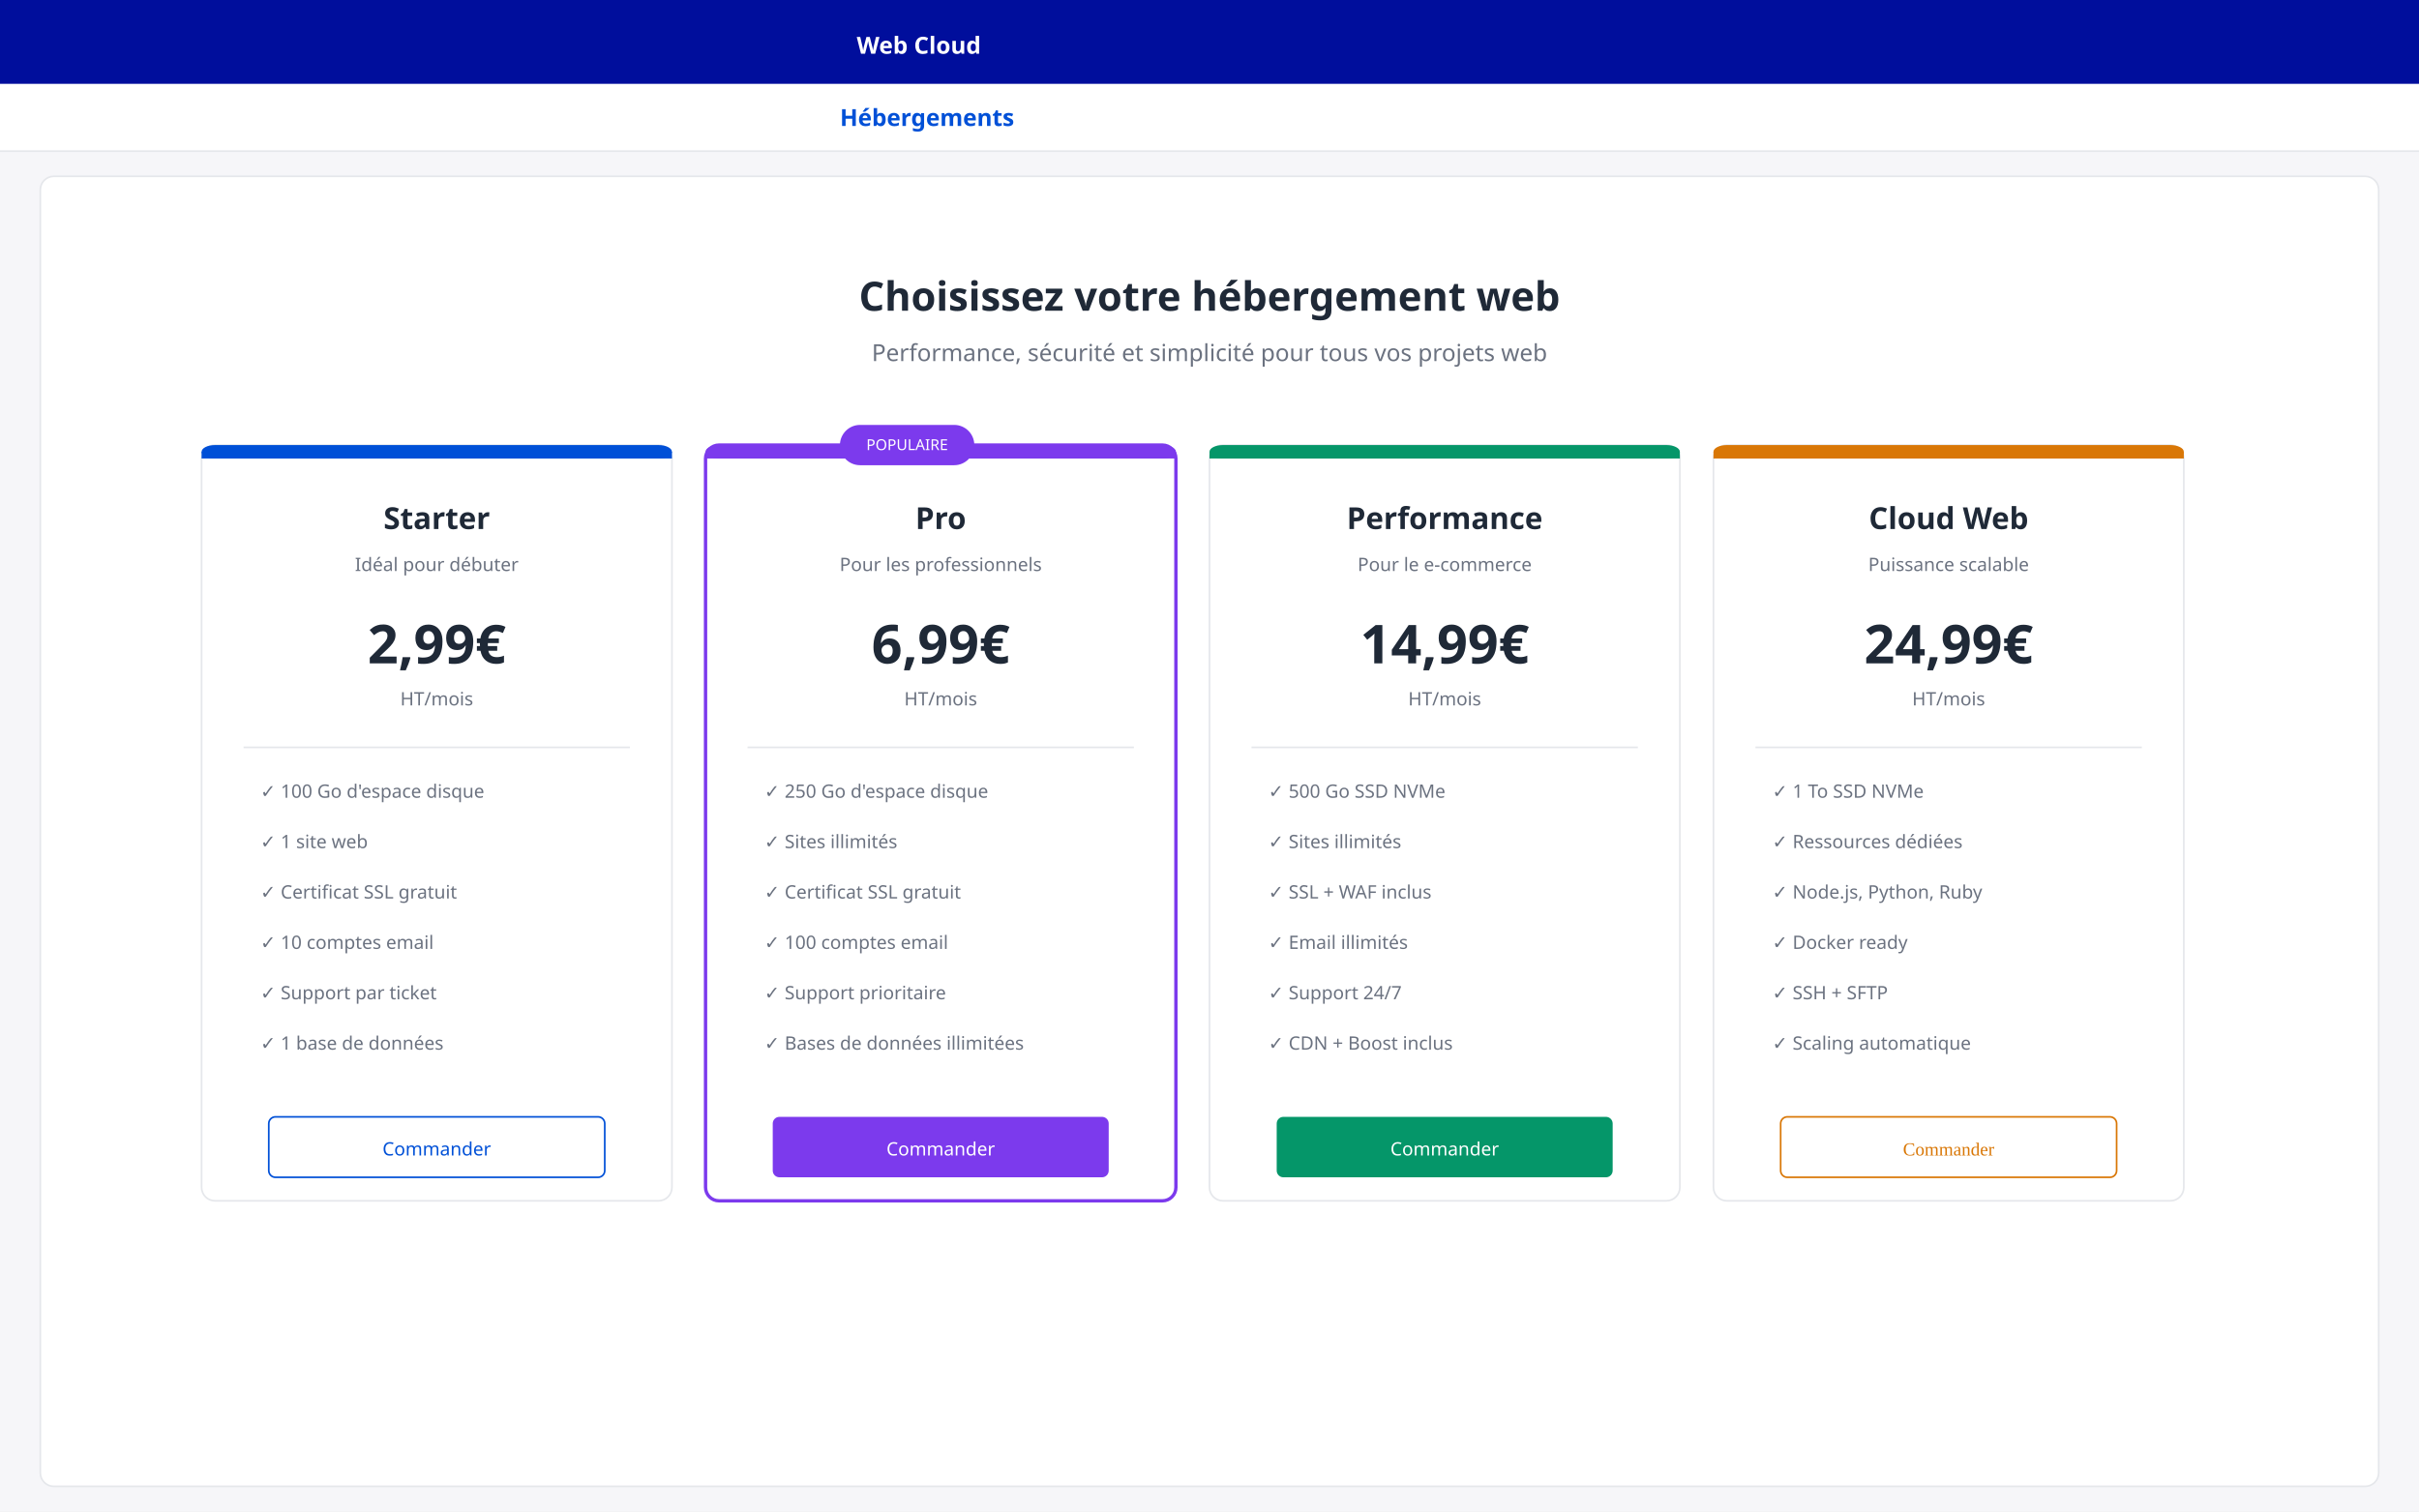
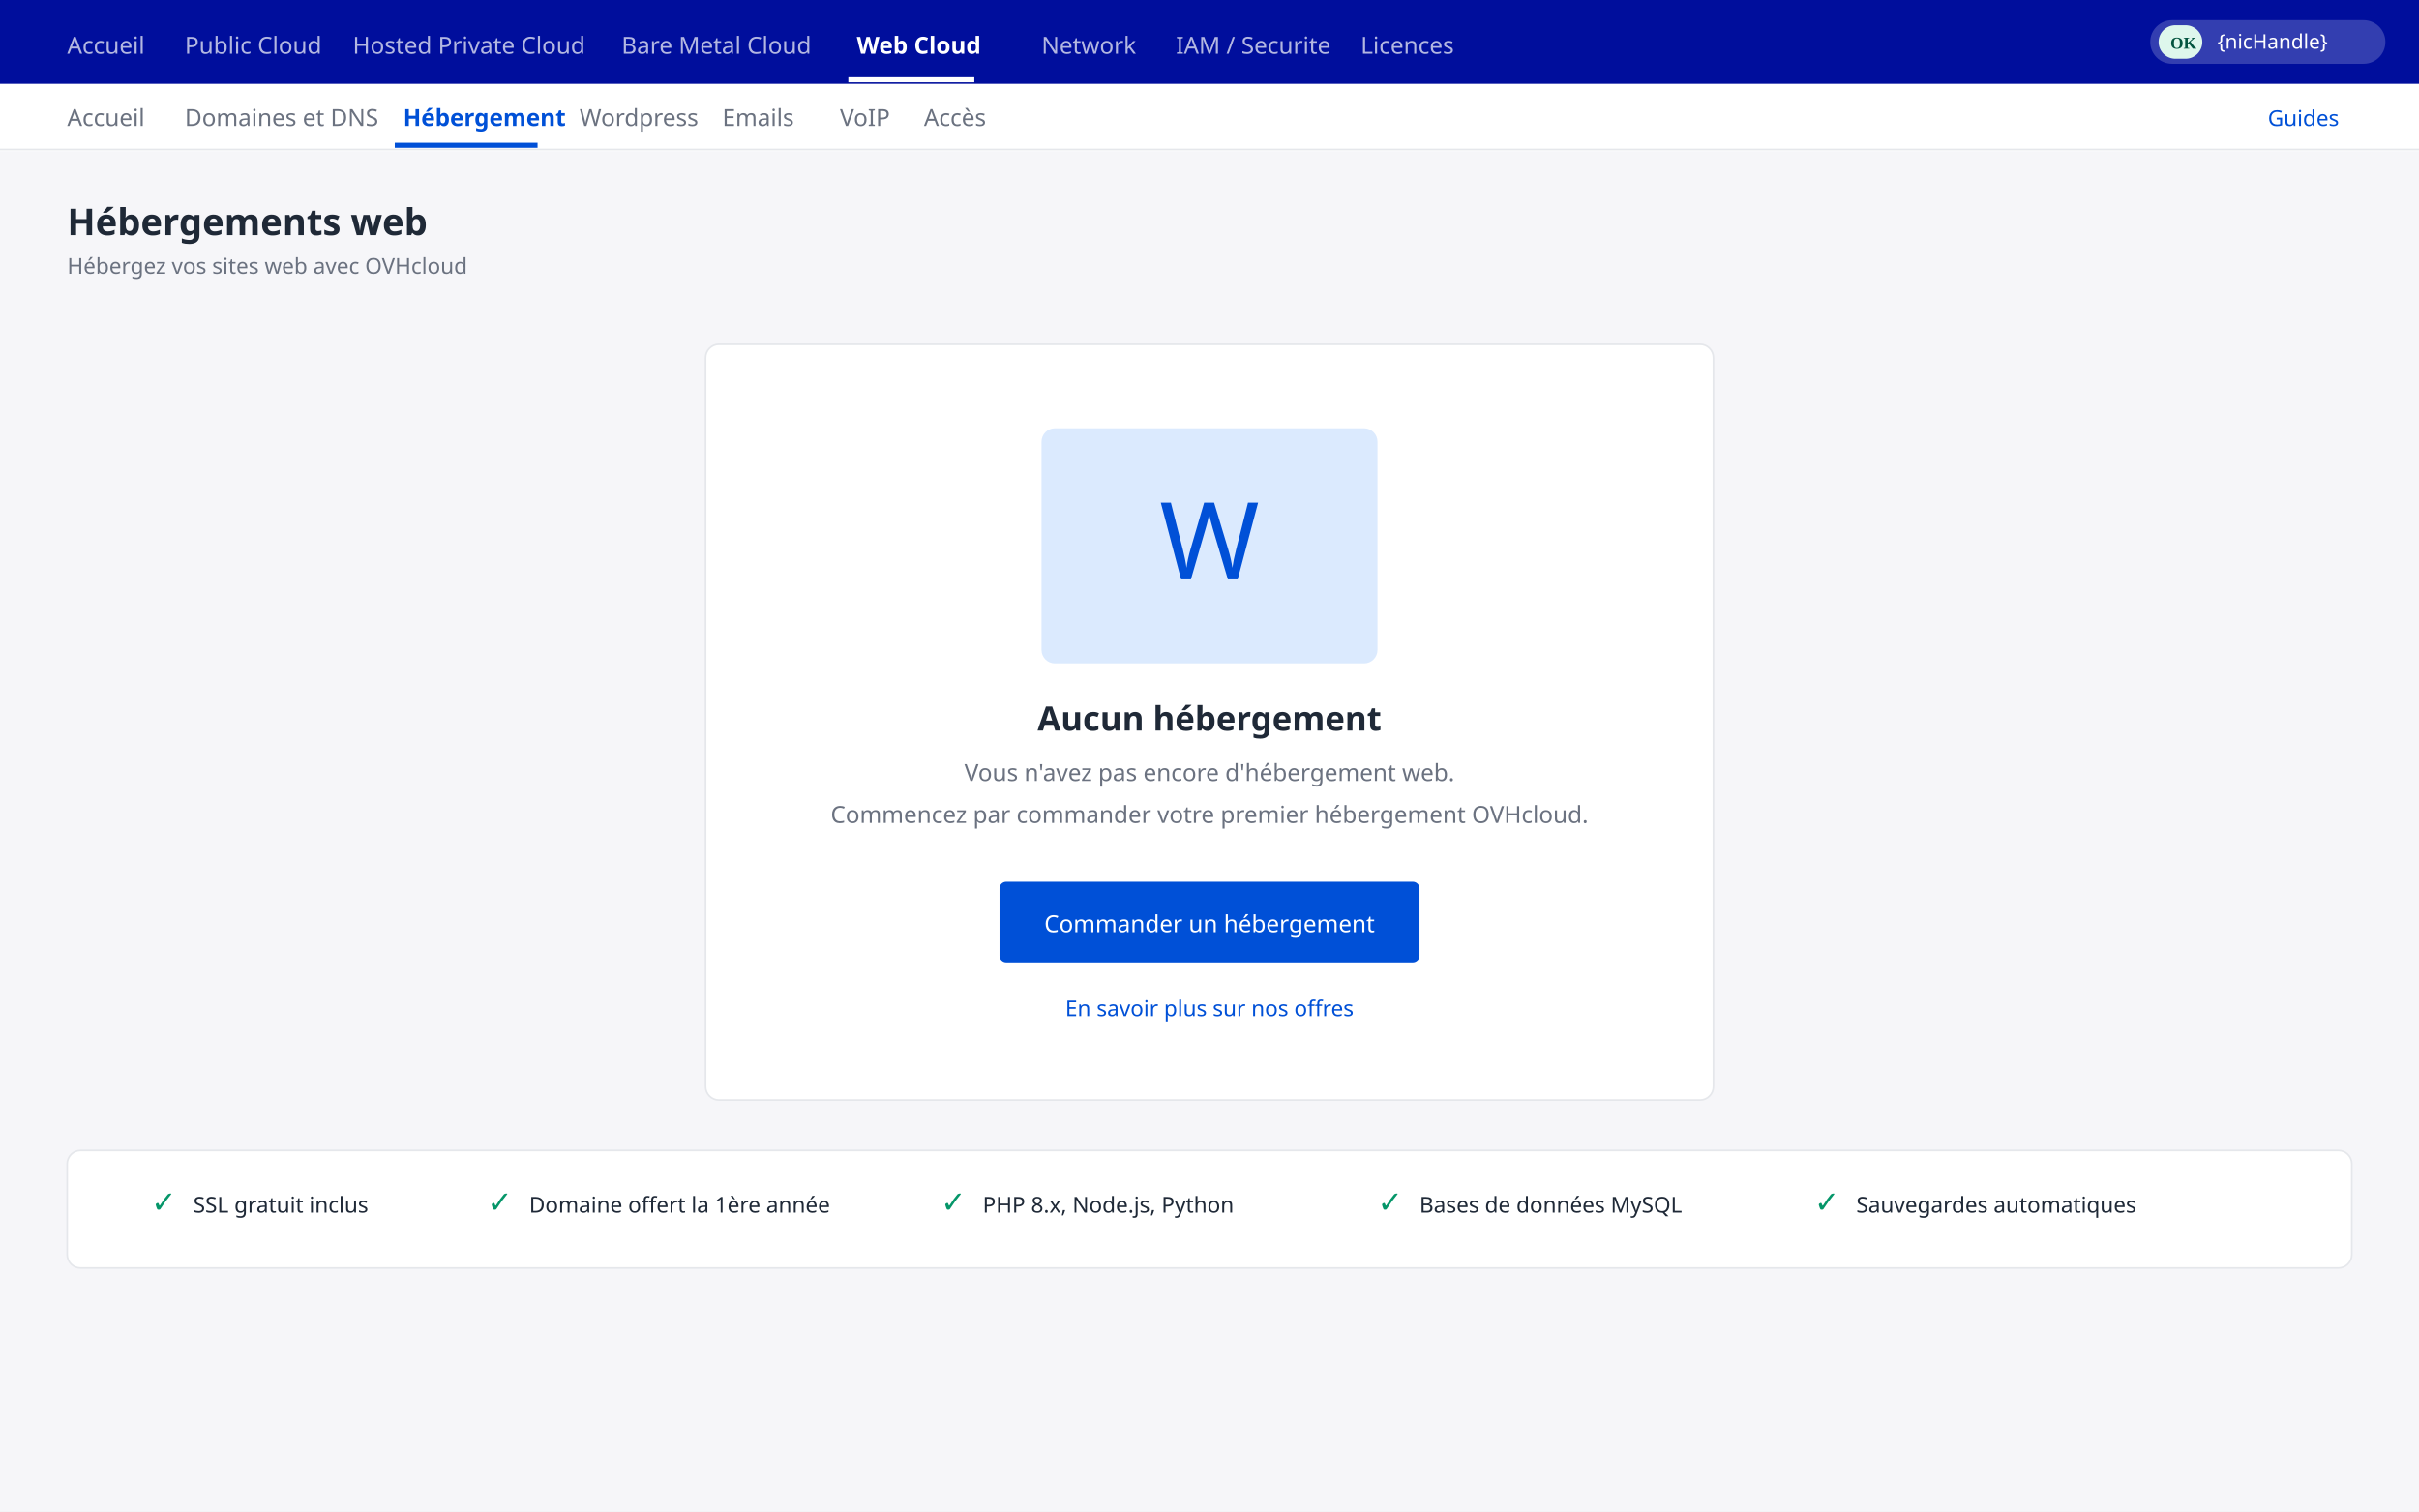
<svg xmlns="http://www.w3.org/2000/svg" viewBox="0 0 1440 900" width="1440" height="900">
  <defs>
    <style>
      .bg-header { fill: #000E9C; }
      .bg-main { fill: #F6F6F9; }
      .bg-white { fill: #FFFFFF; }
+       .bg-primary { fill: #0050D7; }
+       .bg-info { fill: #DBEAFE; }
+       .bg-success { fill: #DEF7EC; }
      .border { stroke: #E5E7EB; stroke-width: 1; fill: none; }
+       .btn-primary { fill: #0050D7; }
      .text-white { fill: #FFFFFF; font-family: 'Source Sans Pro', sans-serif; }
      .text-dark { fill: #1F2937; font-family: 'Source Sans Pro', sans-serif; }
      .text-muted { fill: #6B7280; font-family: 'Source Sans Pro', sans-serif; }
      .text-primary { fill: #0050D7; font-family: 'Source Sans Pro', sans-serif; }
+       .text-success { fill: #059669; font-family: 'Source Sans Pro', sans-serif; }
    </style>
  </defs>
  <rect width="1440" height="900" class="bg-main" />
  <rect width="1440" height="50" class="bg-header" />
+   <text x="40" y="32" class="text-white" font-size="14" opacity="0.7">Accueil</text>
+   <text x="110" y="32" class="text-white" font-size="14" opacity="0.7">Public Cloud</text>
+   <text x="210" y="32" class="text-white" font-size="14" opacity="0.7">Hosted Private Cloud</text>
+   <text x="370" y="32" class="text-white" font-size="14" opacity="0.7">Bare Metal Cloud</text>
  <text x="510" y="32" class="text-white" font-size="14" font-weight="600">Web Cloud</text>
-   <rect y="50" width="1440" height="40" class="bg-white" />
-   <line x1="0" y1="90" x2="1440" y2="90" stroke="#E5E7EB" />
-   <text x="500" y="75" class="text-primary" font-size="14" font-weight="600">Hébergements</text>
-   <g transform="translate(24, 105)">
-     <rect x="0" y="0" width="1392" height="780" rx="8" class="bg-white" />
-     <rect x="0" y="0" width="1392" height="780" rx="8" class="border" />
-     <g transform="translate(0, 80)">
-       <text x="696" y="0" class="text-dark" font-size="24" font-weight="600" text-anchor="middle">Choisissez votre hébergement web</text>
-       <text x="696" y="30" class="text-muted" font-size="14" text-anchor="middle">Performance, sécurité et simplicité pour tous vos projets web</text>
-       <g transform="translate(96, 80)">
-         <rect x="0" y="0" width="280" height="450" rx="8" class="bg-white" />
-         <rect x="0" y="0" width="280" height="450" rx="8" class="border" />
-         <rect x="0" y="0" width="280" height="8" rx="8" fill="#0050D7" />
-         <rect x="0" y="4" width="280" height="4" fill="#0050D7" />
-         <text x="140" y="50" class="text-dark" font-size="18" font-weight="600" text-anchor="middle">Starter</text>
-         <text x="140" y="75" class="text-muted" font-size="11" text-anchor="middle">Idéal pour débuter</text>
-         <text x="140" y="130" class="text-dark" font-size="32" font-weight="700" text-anchor="middle">2,99€</text>
-         <text x="140" y="155" class="text-muted" font-size="11" text-anchor="middle">HT/mois</text>
-         <line x1="25" y1="180" x2="255" y2="180" stroke="#E5E7EB" />
-         <text x="35" y="210" class="text-muted" font-size="11">✓ 100 Go d'espace disque</text>
-         <text x="35" y="240" class="text-muted" font-size="11">✓ 1 site web</text>
-         <text x="35" y="270" class="text-muted" font-size="11">✓ Certificat SSL gratuit</text>
-         <text x="35" y="300" class="text-muted" font-size="11">✓ 10 comptes email</text>
-         <text x="35" y="330" class="text-muted" font-size="11">✓ Support par ticket</text>
-         <text x="35" y="360" class="text-muted" font-size="11">✓ 1 base de données</text>
-         <rect x="40" y="400" width="200" height="36" rx="4" stroke="#0050D7" fill="#FFFFFF" />
-         <text x="140" y="423" class="text-primary" font-size="11" text-anchor="middle">Commander</text>
-         <rect x="300" y="0" width="280" height="450" rx="8" class="bg-white" />
-         <rect x="300" y="0" width="280" height="450" rx="8" stroke="#7C3AED" stroke-width="2" fill="none" />
-         <rect x="300" y="0" width="280" height="8" rx="8" fill="#7C3AED" />
-         <rect x="300" y="4" width="280" height="4" fill="#7C3AED" />
-         <rect x="380" y="-12" width="80" height="24" rx="12" fill="#7C3AED" />
-         <text x="420" y="3" class="text-white" font-size="9" text-anchor="middle">POPULAIRE</text>
-         <text x="440" y="50" class="text-dark" font-size="18" font-weight="600" text-anchor="middle">Pro</text>
-         <text x="440" y="75" class="text-muted" font-size="11" text-anchor="middle">Pour les professionnels</text>
-         <text x="440" y="130" class="text-dark" font-size="32" font-weight="700" text-anchor="middle">6,99€</text>
-         <text x="440" y="155" class="text-muted" font-size="11" text-anchor="middle">HT/mois</text>
-         <line x1="325" y1="180" x2="555" y2="180" stroke="#E5E7EB" />
-         <text x="335" y="210" class="text-muted" font-size="11">✓ 250 Go d'espace disque</text>
-         <text x="335" y="240" class="text-muted" font-size="11">✓ Sites illimités</text>
-         <text x="335" y="270" class="text-muted" font-size="11">✓ Certificat SSL gratuit</text>
-         <text x="335" y="300" class="text-muted" font-size="11">✓ 100 comptes email</text>
-         <text x="335" y="330" class="text-muted" font-size="11">✓ Support prioritaire</text>
-         <text x="335" y="360" class="text-muted" font-size="11">✓ Bases de données illimitées</text>
-         <rect x="340" y="400" width="200" height="36" rx="4" fill="#7C3AED" />
-         <text x="440" y="423" class="text-white" font-size="11" text-anchor="middle">Commander</text>
-         <rect x="600" y="0" width="280" height="450" rx="8" class="bg-white" />
-         <rect x="600" y="0" width="280" height="450" rx="8" class="border" />
-         <rect x="600" y="0" width="280" height="8" rx="8" fill="#059669" />
-         <rect x="600" y="4" width="280" height="4" fill="#059669" />
-         <text x="740" y="50" class="text-dark" font-size="18" font-weight="600" text-anchor="middle">Performance</text>
-         <text x="740" y="75" class="text-muted" font-size="11" text-anchor="middle">Pour le e-commerce</text>
-         <text x="740" y="130" class="text-dark" font-size="32" font-weight="700" text-anchor="middle">14,99€</text>
-         <text x="740" y="155" class="text-muted" font-size="11" text-anchor="middle">HT/mois</text>
-         <line x1="625" y1="180" x2="855" y2="180" stroke="#E5E7EB" />
-         <text x="635" y="210" class="text-muted" font-size="11">✓ 500 Go SSD NVMe</text>
-         <text x="635" y="240" class="text-muted" font-size="11">✓ Sites illimités</text>
-         <text x="635" y="270" class="text-muted" font-size="11">✓ SSL + WAF inclus</text>
-         <text x="635" y="300" class="text-muted" font-size="11">✓ Email illimités</text>
-         <text x="635" y="330" class="text-muted" font-size="11">✓ Support 24/7</text>
-         <text x="635" y="360" class="text-muted" font-size="11">✓ CDN + Boost inclus</text>
-         <rect x="640" y="400" width="200" height="36" rx="4" fill="#059669" />
-         <text x="740" y="423" class="text-white" font-size="11" text-anchor="middle">Commander</text>
-         <rect x="900" y="0" width="280" height="450" rx="8" class="bg-white" />
-         <rect x="900" y="0" width="280" height="450" rx="8" class="border" />
-         <rect x="900" y="0" width="280" height="8" rx="8" fill="#D97706" />
-         <rect x="900" y="4" width="280" height="4" fill="#D97706" />
-         <text x="1040" y="50" class="text-dark" font-size="18" font-weight="600" text-anchor="middle">Cloud Web</text>
-         <text x="1040" y="75" class="text-muted" font-size="11" text-anchor="middle">Puissance scalable</text>
-         <text x="1040" y="130" class="text-dark" font-size="32" font-weight="700" text-anchor="middle">24,99€</text>
-         <text x="1040" y="155" class="text-muted" font-size="11" text-anchor="middle">HT/mois</text>
-         <line x1="925" y1="180" x2="1155" y2="180" stroke="#E5E7EB" />
-         <text x="935" y="210" class="text-muted" font-size="11">✓ 1 To SSD NVMe</text>
-         <text x="935" y="240" class="text-muted" font-size="11">✓ Ressources dédiées</text>
-         <text x="935" y="270" class="text-muted" font-size="11">✓ Node.js, Python, Ruby</text>
-         <text x="935" y="300" class="text-muted" font-size="11">✓ Docker ready</text>
-         <text x="935" y="330" class="text-muted" font-size="11">✓ SSH + SFTP</text>
-         <text x="935" y="360" class="text-muted" font-size="11">✓ Scaling automatique</text>
-         <rect x="940" y="400" width="200" height="36" rx="4" stroke="#D97706" fill="#FFFFFF" />
-         <text x="1040" y="423" fill="#D97706" font-size="11" text-anchor="middle">Commander</text>
+   <rect x="505" y="46" width="75" height="3" fill="#FFFFFF" />
+   <text x="620" y="32" class="text-white" font-size="14" opacity="0.7">Network</text>
+   <text x="700" y="32" class="text-white" font-size="14" opacity="0.7">IAM / Securite</text>
+   <text x="810" y="32" class="text-white" font-size="14" opacity="0.7">Licences</text>
+   <rect x="1280" y="12" width="140" height="26" rx="13" fill="rgba(255,255,255,0.2)" />
+   <rect x="1285" y="15" width="26" height="20" rx="10" fill="#DEF7EC" />
+   <text x="1292" y="29" fill="#03543F" font-size="10" font-weight="600">OK</text>
+   <text x="1320" y="29" class="text-white" font-size="12">{nicHandle}</text>
+   <rect x="0" y="50" width="1440" height="40" class="bg-white" />
+   <line x1="0" y1="89" x2="1440" y2="89" stroke="#E5E7EB" />
+   <text x="40" y="75" class="text-muted" font-size="14">Accueil</text>
+   <text x="110" y="75" class="text-muted" font-size="14">Domaines et DNS</text>
+   <text x="240" y="75" class="text-primary" font-size="14" font-weight="600">Hébergement</text>
+   <rect x="235" y="85" width="85" height="3" fill="#0050D7" />
+   <text x="345" y="75" class="text-muted" font-size="14">Wordpress</text>
+   <text x="430" y="75" class="text-muted" font-size="14">Emails</text>
+   <text x="500" y="75" class="text-muted" font-size="14">VoIP</text>
+   <text x="550" y="75" class="text-muted" font-size="14">Accès</text>
+   <text x="1350" y="75" class="text-primary" font-size="13">Guides</text>
+   <g transform="translate(0, 105)">
+     <text x="40" y="35" class="text-dark" font-size="22" font-weight="600">Hébergements web</text>
+     <text x="40" y="58" class="text-muted" font-size="13">Hébergez vos sites web avec OVHcloud</text>
+     <g transform="translate(420, 100)">
+       <rect x="0" y="0" width="600" height="450" rx="8" class="bg-white" />
+       <rect x="0" y="0" width="600" height="450" rx="8" class="border" />
+       <g transform="translate(200, 50)">
+         <rect x="0" y="0" width="200" height="140" rx="8" class="bg-info" />
+         <text x="100" y="90" class="text-primary" font-size="64" text-anchor="middle">W</text>
+       </g>
+       <text x="300" y="230" class="text-dark" font-size="20" font-weight="600" text-anchor="middle">Aucun hébergement</text>
+       <text x="300" y="260" class="text-muted" font-size="14" text-anchor="middle">Vous n'avez pas encore d'hébergement web.</text>
+       <text x="300" y="285" class="text-muted" font-size="14" text-anchor="middle">Commencez par commander votre premier hébergement OVHcloud.</text>
+       <rect x="175" y="320" width="250" height="48" rx="4" class="btn-primary" />
+       <text x="300" y="350" class="text-white" font-size="14" text-anchor="middle">Commander un hébergement</text>
+       <text x="300" y="400" class="text-primary" font-size="13" text-anchor="middle">En savoir plus sur nos offres</text>
+     </g>
+     <g transform="translate(40, 580)">
+       <rect x="0" y="0" width="1360" height="70" rx="8" class="bg-white" />
+       <rect x="0" y="0" width="1360" height="70" rx="8" class="border" />
+       <g transform="translate(50, 25)">
+         <text x="0" y="12" class="text-success" font-size="18">✓</text>
+         <text x="25" y="12" class="text-dark" font-size="13">SSL gratuit inclus</text>
+       </g>
+       <g transform="translate(250, 25)">
+         <text x="0" y="12" class="text-success" font-size="18">✓</text>
+         <text x="25" y="12" class="text-dark" font-size="13">Domaine offert la 1ère année</text>
+       </g>
+       <g transform="translate(520, 25)">
+         <text x="0" y="12" class="text-success" font-size="18">✓</text>
+         <text x="25" y="12" class="text-dark" font-size="13">PHP 8.x, Node.js, Python</text>
+       </g>
+       <g transform="translate(780, 25)">
+         <text x="0" y="12" class="text-success" font-size="18">✓</text>
+         <text x="25" y="12" class="text-dark" font-size="13">Bases de données MySQL</text>
+       </g>
+       <g transform="translate(1040, 25)">
+         <text x="0" y="12" class="text-success" font-size="18">✓</text>
+         <text x="25" y="12" class="text-dark" font-size="13">Sauvegardes automatiques</text>
      </g>
    </g>
  </g>
</svg>
